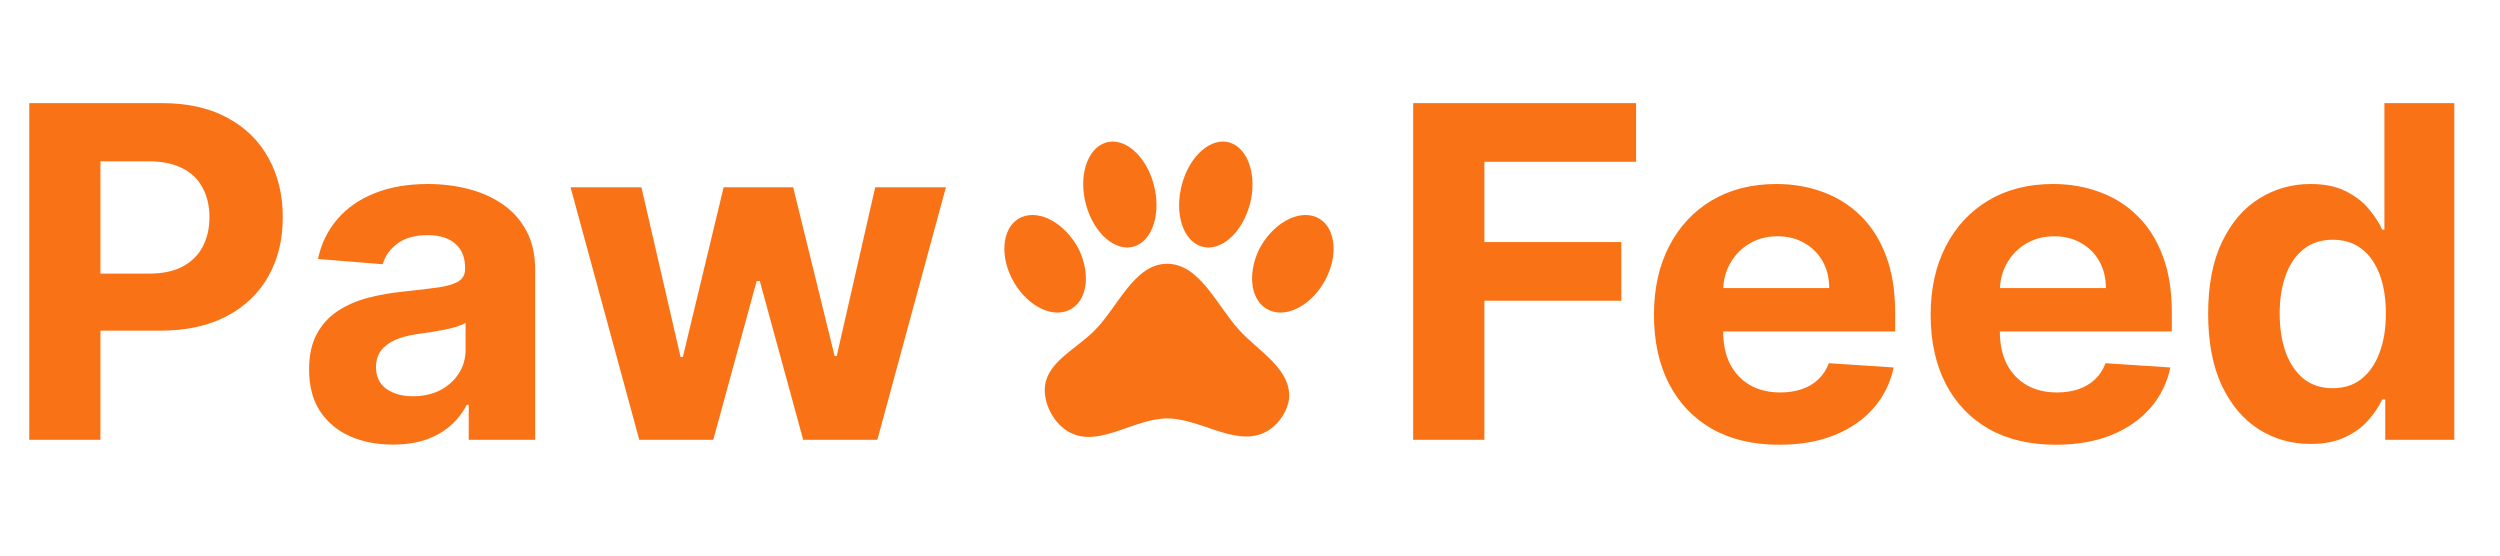
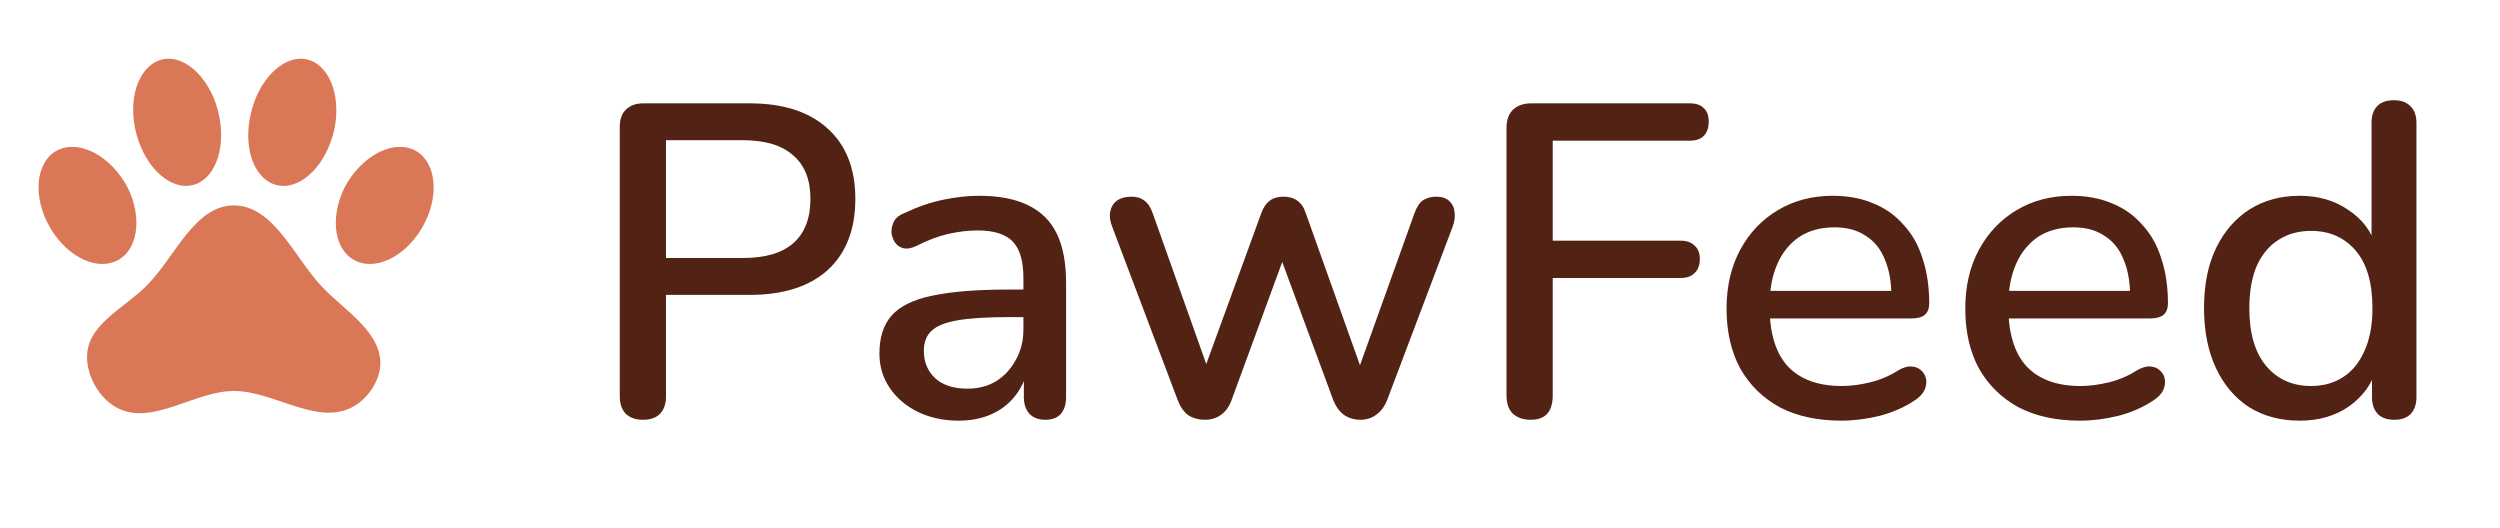
- <svg xmlns="http://www.w3.org/2000/svg" width="108" height="24" viewBox="0 0 108 24" fill="none">
-   <path d="M1.264 19V4.455H7.003C8.106 4.455 9.046 4.665 9.822 5.087C10.599 5.503 11.191 6.083 11.598 6.827C12.01 7.565 12.216 8.418 12.216 9.384C12.216 10.349 12.008 11.202 11.591 11.94C11.174 12.679 10.57 13.254 9.78 13.666C8.994 14.078 8.042 14.284 6.925 14.284H3.267V11.82H6.428C7.019 11.82 7.507 11.718 7.891 11.514C8.279 11.306 8.568 11.019 8.757 10.655C8.951 10.286 9.048 9.862 9.048 9.384C9.048 8.901 8.951 8.479 8.757 8.119C8.568 7.755 8.279 7.473 7.891 7.274C7.502 7.071 7.01 6.969 6.413 6.969H4.339V19H1.264ZM16.974 19.206C16.278 19.206 15.658 19.085 15.114 18.844C14.569 18.598 14.138 18.235 13.821 17.757C13.508 17.274 13.352 16.673 13.352 15.953C13.352 15.347 13.463 14.838 13.686 14.426C13.909 14.014 14.212 13.683 14.595 13.432C14.979 13.181 15.414 12.992 15.902 12.864C16.394 12.736 16.91 12.646 17.45 12.594C18.085 12.527 18.596 12.466 18.984 12.409C19.373 12.348 19.654 12.258 19.829 12.139C20.005 12.021 20.092 11.846 20.092 11.614V11.571C20.092 11.121 19.95 10.773 19.666 10.527C19.387 10.281 18.989 10.158 18.473 10.158C17.928 10.158 17.495 10.278 17.173 10.52C16.851 10.757 16.638 11.055 16.534 11.415L13.736 11.188C13.878 10.525 14.157 9.952 14.574 9.469C14.991 8.981 15.528 8.607 16.186 8.347C16.849 8.081 17.616 7.949 18.487 7.949C19.093 7.949 19.673 8.02 20.227 8.162C20.786 8.304 21.281 8.524 21.712 8.822C22.147 9.121 22.491 9.504 22.741 9.973C22.992 10.437 23.118 10.993 23.118 11.642V19H20.249V17.487H20.163C19.988 17.828 19.754 18.129 19.46 18.389C19.167 18.645 18.814 18.846 18.402 18.993C17.99 19.135 17.514 19.206 16.974 19.206ZM17.841 17.118C18.286 17.118 18.679 17.03 19.02 16.855C19.361 16.675 19.628 16.434 19.822 16.131C20.017 15.828 20.114 15.484 20.114 15.101V13.943C20.019 14.005 19.889 14.062 19.723 14.114C19.562 14.161 19.38 14.206 19.176 14.249C18.973 14.287 18.769 14.322 18.565 14.355C18.362 14.383 18.177 14.41 18.011 14.433C17.656 14.485 17.346 14.568 17.081 14.682C16.816 14.796 16.61 14.949 16.463 15.143C16.316 15.333 16.243 15.57 16.243 15.854C16.243 16.266 16.392 16.581 16.69 16.798C16.993 17.011 17.377 17.118 17.841 17.118ZM27.617 19L24.648 8.091H27.709L29.4 15.421H29.499L31.261 8.091H34.265L36.055 15.378H36.147L37.809 8.091H40.863L37.901 19H34.698L32.823 12.139H32.688L30.813 19H27.617ZM61.049 19V4.455H70.68V6.99H64.125V10.456H70.041V12.992H64.125V19H61.049ZM76.863 19.213C75.74 19.213 74.775 18.986 73.965 18.531C73.16 18.072 72.54 17.423 72.104 16.585C71.668 15.742 71.451 14.746 71.451 13.595C71.451 12.473 71.668 11.488 72.104 10.641C72.54 9.793 73.153 9.133 73.944 8.659C74.739 8.186 75.672 7.949 76.742 7.949C77.462 7.949 78.132 8.065 78.752 8.297C79.377 8.524 79.921 8.867 80.385 9.327C80.854 9.786 81.219 10.364 81.479 11.06C81.74 11.751 81.87 12.561 81.87 13.489V14.32H72.658V12.445H79.022C79.022 12.009 78.927 11.623 78.738 11.287C78.548 10.951 78.285 10.688 77.949 10.499C77.618 10.305 77.232 10.207 76.791 10.207C76.332 10.207 75.925 10.314 75.57 10.527C75.22 10.735 74.945 11.017 74.746 11.372C74.547 11.723 74.445 12.113 74.441 12.544V14.327C74.441 14.867 74.54 15.333 74.739 15.726C74.943 16.119 75.229 16.422 75.598 16.635C75.968 16.848 76.406 16.954 76.912 16.954C77.249 16.954 77.556 16.907 77.836 16.812C78.115 16.718 78.354 16.576 78.553 16.386C78.752 16.197 78.903 15.965 79.007 15.69L81.806 15.875C81.664 16.547 81.373 17.134 80.932 17.636C80.497 18.134 79.933 18.522 79.242 18.801C78.555 19.076 77.762 19.213 76.863 19.213ZM88.816 19.213C87.694 19.213 86.728 18.986 85.918 18.531C85.113 18.072 84.493 17.423 84.057 16.585C83.622 15.742 83.404 14.746 83.404 13.595C83.404 12.473 83.622 11.488 84.057 10.641C84.493 9.793 85.106 9.133 85.897 8.659C86.692 8.186 87.625 7.949 88.695 7.949C89.415 7.949 90.085 8.065 90.705 8.297C91.33 8.524 91.874 8.867 92.338 9.327C92.807 9.786 93.172 10.364 93.432 11.06C93.693 11.751 93.823 12.561 93.823 13.489V14.32H84.611V12.445H90.975C90.975 12.009 90.88 11.623 90.691 11.287C90.501 10.951 90.239 10.688 89.902 10.499C89.571 10.305 89.185 10.207 88.745 10.207C88.285 10.207 87.878 10.314 87.523 10.527C87.173 10.735 86.898 11.017 86.699 11.372C86.5 11.723 86.399 12.113 86.394 12.544V14.327C86.394 14.867 86.493 15.333 86.692 15.726C86.896 16.119 87.182 16.422 87.552 16.635C87.921 16.848 88.359 16.954 88.865 16.954C89.202 16.954 89.509 16.907 89.789 16.812C90.068 16.718 90.307 16.576 90.506 16.386C90.705 16.197 90.856 15.965 90.961 15.69L93.759 15.875C93.617 16.547 93.326 17.134 92.885 17.636C92.45 18.134 91.886 18.522 91.195 18.801C90.508 19.076 89.715 19.213 88.816 19.213ZM99.817 19.178C98.989 19.178 98.238 18.965 97.566 18.538C96.898 18.108 96.368 17.475 95.975 16.642C95.587 15.804 95.392 14.777 95.392 13.56C95.392 12.31 95.594 11.27 95.996 10.442C96.399 9.608 96.934 8.986 97.601 8.574C98.274 8.157 99.01 7.949 99.81 7.949C100.421 7.949 100.93 8.053 101.337 8.261C101.749 8.465 102.08 8.721 102.331 9.028C102.587 9.331 102.781 9.63 102.914 9.923H103.006V4.455H106.025V19H103.042V17.253H102.914C102.772 17.556 102.57 17.857 102.31 18.155C102.054 18.448 101.721 18.692 101.309 18.886C100.901 19.081 100.404 19.178 99.817 19.178ZM100.776 16.77C101.264 16.77 101.676 16.637 102.012 16.372C102.353 16.102 102.613 15.726 102.793 15.243C102.978 14.76 103.07 14.194 103.07 13.546C103.07 12.897 102.98 12.333 102.8 11.855C102.62 11.377 102.36 11.008 102.019 10.747C101.678 10.487 101.264 10.357 100.776 10.357C100.279 10.357 99.86 10.492 99.519 10.761C99.178 11.031 98.92 11.405 98.745 11.883C98.57 12.362 98.482 12.916 98.482 13.546C98.482 14.18 98.57 14.741 98.745 15.229C98.925 15.712 99.183 16.09 99.519 16.365C99.86 16.635 100.279 16.77 100.776 16.77Z" fill="#F97316" />
-   <path d="M47.915 6.125C48.75 6.005 49.636 6.918 49.891 8.179C50.146 9.433 49.685 10.552 48.85 10.68C48.021 10.807 47.128 9.893 46.866 8.633C46.604 7.379 47.079 6.26 47.915 6.125ZM52.979 6.125C53.822 6.26 54.29 7.379 54.042 8.633C53.773 9.893 52.887 10.807 52.051 10.68C51.208 10.552 50.748 9.433 51.01 8.179C51.265 6.918 52.15 6.005 52.979 6.125ZM44.125 9.383C44.932 9.036 46.03 9.667 46.604 10.765C47.142 11.884 46.958 13.06 46.158 13.407C45.358 13.754 44.267 13.13 43.707 12.018C43.148 10.906 43.346 9.723 44.125 9.383ZM56.875 9.383C57.654 9.723 57.852 10.906 57.293 12.018C56.733 13.13 55.642 13.754 54.842 13.407C54.042 13.06 53.858 11.884 54.396 10.765C54.97 9.667 56.068 9.036 56.875 9.383ZM55.692 17.019C55.72 17.685 55.21 18.422 54.601 18.698C53.333 19.279 51.832 18.075 50.422 18.075C49.013 18.075 47.497 19.328 46.25 18.698C45.542 18.351 45.053 17.43 45.145 16.665C45.273 15.61 46.54 15.043 47.291 14.271C48.29 13.272 48.998 11.395 50.422 11.395C51.839 11.395 52.59 13.244 53.546 14.271C54.332 15.135 55.642 15.865 55.692 17.019Z" fill="#F97316" />
+ <svg xmlns="http://www.w3.org/2000/svg" width="90" height="19" viewBox="0 0 90 19" fill="none">
+   <path d="M5.915 2.125C6.75 2.005 7.636 2.918 7.891 4.179C8.146 5.433 7.685 6.552 6.85 6.68C6.021 6.807 5.128 5.893 4.866 4.633C4.604 3.379 5.079 2.26 5.915 2.125ZM10.979 2.125C11.822 2.26 12.29 3.379 12.042 4.633C11.773 5.893 10.887 6.807 10.051 6.68C9.208 6.552 8.748 5.433 9.01 4.179C9.265 2.918 10.15 2.005 10.979 2.125ZM2.125 5.383C2.933 5.036 4.03 5.667 4.604 6.765C5.143 7.884 4.958 9.06 4.158 9.407C3.357 9.754 2.267 9.13 1.707 8.018C1.147 6.906 1.346 5.723 2.125 5.383ZM14.875 5.383C15.654 5.723 15.852 6.906 15.293 8.018C14.733 9.13 13.643 9.754 12.842 9.407C12.042 9.06 11.857 7.884 12.396 6.765C12.97 5.667 14.068 5.036 14.875 5.383ZM13.692 13.019C13.72 13.685 13.21 14.422 12.601 14.698C11.333 15.279 9.832 14.075 8.422 14.075C7.013 14.075 5.497 15.328 4.25 14.698C3.542 14.351 3.053 13.43 3.145 12.665C3.272 11.61 4.54 11.043 5.291 10.271C6.29 9.272 6.998 7.395 8.422 7.395C9.839 7.395 10.59 9.244 11.546 10.271C12.332 11.135 13.643 11.865 13.692 13.019Z" fill="#D97757" />
+   <path d="M23.144 15.112C22.877 15.112 22.669 15.037 22.52 14.888C22.381 14.739 22.312 14.531 22.312 14.264V4.568C22.312 4.291 22.387 4.083 22.536 3.944C22.685 3.795 22.893 3.72 23.16 3.72H26.984C28.2 3.72 29.139 4.024 29.8 4.632C30.461 5.229 30.792 6.072 30.792 7.16C30.792 8.259 30.461 9.112 29.8 9.72C29.139 10.317 28.2 10.616 26.984 10.616H23.976V14.264C23.976 14.531 23.907 14.739 23.768 14.888C23.629 15.037 23.421 15.112 23.144 15.112ZM23.976 9.288H26.744C27.544 9.288 28.147 9.112 28.552 8.76C28.968 8.397 29.176 7.864 29.176 7.16C29.176 6.467 28.968 5.944 28.552 5.592C28.147 5.229 27.544 5.048 26.744 5.048H23.976V9.288ZM34.507 15.144C33.963 15.144 33.472 15.037 33.035 14.824C32.608 14.611 32.272 14.323 32.027 13.96C31.782 13.597 31.659 13.187 31.659 12.728C31.659 12.152 31.803 11.699 32.091 11.368C32.39 11.027 32.875 10.787 33.547 10.648C34.23 10.499 35.147 10.424 36.299 10.424H37.051V11.416H36.315C35.547 11.416 34.939 11.453 34.491 11.528C34.043 11.603 33.723 11.731 33.531 11.912C33.35 12.083 33.259 12.323 33.259 12.632C33.259 13.037 33.398 13.368 33.675 13.624C33.952 13.869 34.336 13.992 34.827 13.992C35.222 13.992 35.568 13.901 35.867 13.72C36.166 13.528 36.4 13.272 36.571 12.952C36.752 12.632 36.843 12.264 36.843 11.848V10.008C36.843 9.4 36.715 8.963 36.459 8.696C36.203 8.429 35.782 8.296 35.195 8.296C34.854 8.296 34.496 8.339 34.123 8.424C33.76 8.509 33.382 8.653 32.987 8.856C32.806 8.941 32.651 8.968 32.523 8.936C32.395 8.904 32.294 8.835 32.219 8.728C32.144 8.611 32.102 8.488 32.091 8.36C32.091 8.221 32.123 8.088 32.187 7.96C32.262 7.832 32.384 7.736 32.555 7.672C33.024 7.448 33.488 7.288 33.947 7.192C34.406 7.096 34.838 7.048 35.243 7.048C35.958 7.048 36.544 7.16 37.003 7.384C37.472 7.608 37.819 7.949 38.043 8.408C38.267 8.867 38.379 9.459 38.379 10.184V14.296C38.379 14.552 38.315 14.755 38.187 14.904C38.059 15.043 37.872 15.112 37.627 15.112C37.392 15.112 37.206 15.043 37.067 14.904C36.928 14.755 36.859 14.552 36.859 14.296V13.256H37.003C36.918 13.651 36.758 13.992 36.523 14.28C36.299 14.557 36.016 14.771 35.675 14.92C35.334 15.069 34.944 15.144 34.507 15.144ZM43.375 15.112C43.151 15.112 42.953 15.059 42.783 14.952C42.623 14.835 42.495 14.653 42.399 14.408L40.047 8.184C39.961 7.971 39.935 7.784 39.967 7.624C39.999 7.453 40.079 7.32 40.207 7.224C40.345 7.128 40.521 7.08 40.735 7.08C40.927 7.08 41.081 7.128 41.199 7.224C41.327 7.309 41.433 7.48 41.519 7.736L43.615 13.64H43.231L45.407 7.672C45.481 7.469 45.583 7.32 45.711 7.224C45.839 7.128 46.004 7.08 46.207 7.08C46.409 7.08 46.575 7.128 46.703 7.224C46.841 7.32 46.943 7.469 47.007 7.672L49.135 13.64H48.783L50.911 7.704C50.996 7.459 51.103 7.293 51.231 7.208C51.369 7.123 51.524 7.08 51.695 7.08C51.908 7.08 52.068 7.133 52.175 7.24C52.292 7.347 52.356 7.485 52.367 7.656C52.388 7.816 52.361 7.992 52.287 8.184L49.935 14.408C49.839 14.643 49.705 14.819 49.535 14.936C49.375 15.053 49.188 15.112 48.975 15.112C48.751 15.112 48.553 15.053 48.383 14.936C48.223 14.819 48.095 14.643 47.999 14.408L45.759 8.344H46.559L44.335 14.408C44.249 14.643 44.121 14.819 43.951 14.936C43.791 15.053 43.599 15.112 43.375 15.112ZM55.114 15.112C54.837 15.112 54.618 15.037 54.458 14.888C54.309 14.739 54.234 14.52 54.234 14.232V4.616C54.234 4.328 54.309 4.109 54.458 3.96C54.618 3.8 54.842 3.72 55.13 3.72H60.826C61.06 3.72 61.231 3.779 61.338 3.896C61.455 4.003 61.514 4.163 61.514 4.376C61.514 4.6 61.455 4.771 61.338 4.888C61.231 5.005 61.06 5.064 60.826 5.064H55.898V8.664H60.506C60.719 8.664 60.885 8.723 61.002 8.84C61.13 8.947 61.194 9.107 61.194 9.32C61.194 9.544 61.13 9.715 61.002 9.832C60.885 9.949 60.719 10.008 60.506 10.008H55.898V14.232C55.898 14.819 55.636 15.112 55.114 15.112ZM66.284 15.144C65.431 15.144 64.695 14.984 64.076 14.664C63.468 14.333 62.994 13.869 62.652 13.272C62.322 12.664 62.156 11.944 62.156 11.112C62.156 10.301 62.322 9.592 62.652 8.984C62.983 8.376 63.436 7.901 64.012 7.56C64.588 7.219 65.244 7.048 65.98 7.048C66.524 7.048 67.01 7.139 67.436 7.32C67.863 7.491 68.226 7.747 68.524 8.088C68.834 8.419 69.063 8.824 69.212 9.304C69.372 9.784 69.452 10.323 69.452 10.92C69.452 11.101 69.399 11.24 69.292 11.336C69.186 11.421 69.026 11.464 68.812 11.464H63.436V10.472H68.364L68.092 10.696C68.092 10.163 68.012 9.709 67.852 9.336C67.703 8.963 67.474 8.68 67.164 8.488C66.866 8.285 66.492 8.184 66.044 8.184C65.543 8.184 65.116 8.301 64.764 8.536C64.423 8.771 64.162 9.096 63.98 9.512C63.799 9.928 63.708 10.413 63.708 10.968V11.064C63.708 12.003 63.927 12.712 64.364 13.192C64.812 13.661 65.458 13.896 66.3 13.896C66.62 13.896 66.956 13.853 67.308 13.768C67.671 13.683 68.012 13.539 68.332 13.336C68.514 13.229 68.674 13.181 68.812 13.192C68.962 13.203 69.079 13.251 69.164 13.336C69.26 13.421 69.319 13.528 69.34 13.656C69.362 13.784 69.34 13.917 69.276 14.056C69.212 14.184 69.1 14.301 68.94 14.408C68.578 14.653 68.156 14.84 67.676 14.968C67.196 15.085 66.732 15.144 66.284 15.144ZM74.878 15.144C74.025 15.144 73.289 14.984 72.67 14.664C72.062 14.333 71.588 13.869 71.246 13.272C70.915 12.664 70.75 11.944 70.75 11.112C70.75 10.301 70.915 9.592 71.246 8.984C71.577 8.376 72.03 7.901 72.606 7.56C73.182 7.219 73.838 7.048 74.574 7.048C75.118 7.048 75.603 7.139 76.03 7.32C76.457 7.491 76.82 7.747 77.118 8.088C77.427 8.419 77.657 8.824 77.806 9.304C77.966 9.784 78.046 10.323 78.046 10.92C78.046 11.101 77.993 11.24 77.886 11.336C77.779 11.421 77.62 11.464 77.406 11.464H72.03V10.472H76.958L76.686 10.696C76.686 10.163 76.606 9.709 76.446 9.336C76.297 8.963 76.067 8.68 75.758 8.488C75.46 8.285 75.086 8.184 74.638 8.184C74.137 8.184 73.71 8.301 73.358 8.536C73.017 8.771 72.755 9.096 72.574 9.512C72.393 9.928 72.302 10.413 72.302 10.968V11.064C72.302 12.003 72.521 12.712 72.958 13.192C73.406 13.661 74.052 13.896 74.894 13.896C75.214 13.896 75.55 13.853 75.902 13.768C76.265 13.683 76.606 13.539 76.926 13.336C77.108 13.229 77.267 13.181 77.406 13.192C77.555 13.203 77.673 13.251 77.758 13.336C77.854 13.421 77.913 13.528 77.934 13.656C77.956 13.784 77.934 13.917 77.87 14.056C77.806 14.184 77.694 14.301 77.534 14.408C77.171 14.653 76.75 14.84 76.27 14.968C75.79 15.085 75.326 15.144 74.878 15.144ZM82.784 15.144C82.101 15.144 81.499 14.984 80.976 14.664C80.464 14.333 80.064 13.864 79.776 13.256C79.488 12.637 79.344 11.917 79.344 11.096C79.344 10.253 79.488 9.533 79.776 8.936C80.064 8.339 80.464 7.875 80.976 7.544C81.499 7.213 82.101 7.048 82.784 7.048C83.466 7.048 84.053 7.219 84.544 7.56C85.045 7.891 85.381 8.339 85.552 8.904H85.376V4.424C85.376 4.157 85.445 3.955 85.584 3.816C85.722 3.677 85.92 3.608 86.176 3.608C86.432 3.608 86.629 3.677 86.768 3.816C86.917 3.955 86.992 4.157 86.992 4.424V14.296C86.992 14.552 86.922 14.755 86.784 14.904C86.645 15.043 86.448 15.112 86.192 15.112C85.936 15.112 85.739 15.043 85.6 14.904C85.461 14.755 85.392 14.552 85.392 14.296V12.888L85.568 13.24C85.397 13.816 85.061 14.28 84.56 14.632C84.069 14.973 83.477 15.144 82.784 15.144ZM83.2 13.896C83.637 13.896 84.021 13.789 84.352 13.576C84.683 13.363 84.939 13.048 85.12 12.632C85.312 12.216 85.408 11.704 85.408 11.096C85.408 10.179 85.205 9.485 84.8 9.016C84.394 8.547 83.861 8.312 83.2 8.312C82.752 8.312 82.362 8.419 82.032 8.632C81.701 8.835 81.44 9.144 81.248 9.56C81.067 9.976 80.976 10.488 80.976 11.096C80.976 12.003 81.178 12.696 81.584 13.176C81.989 13.656 82.528 13.896 83.2 13.896Z" fill="#522314" />
</svg>
